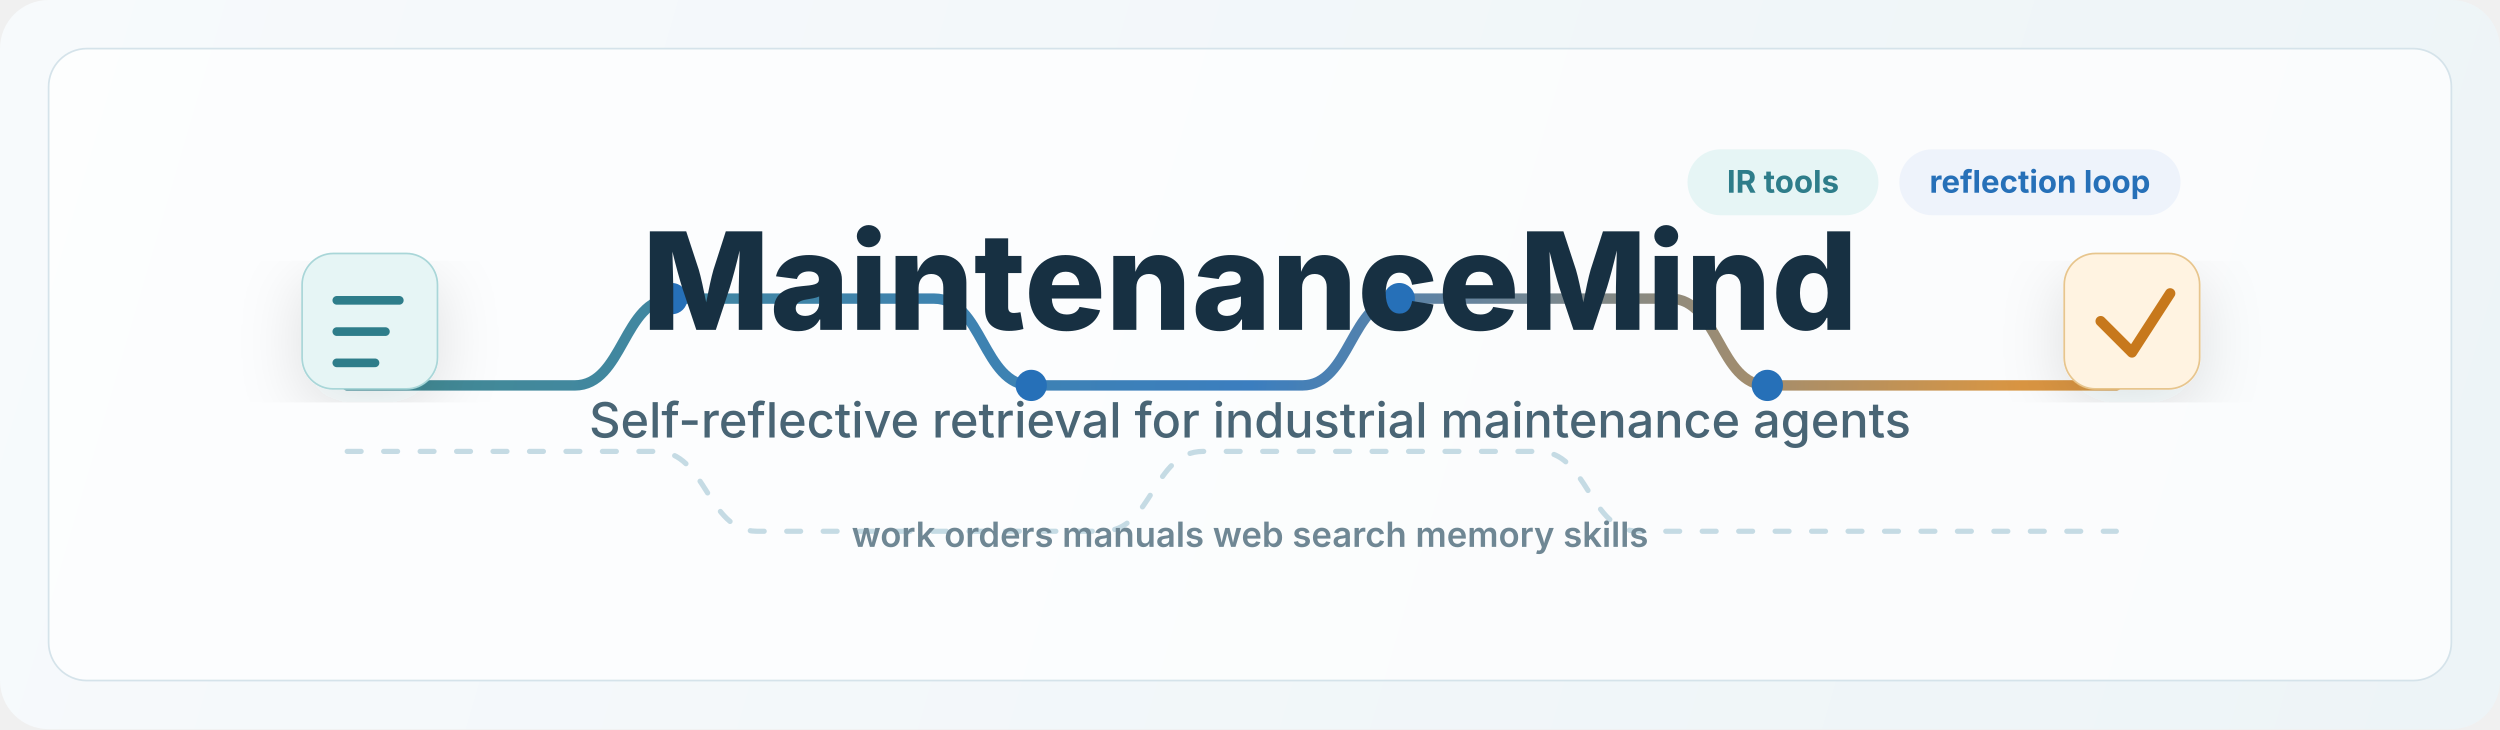
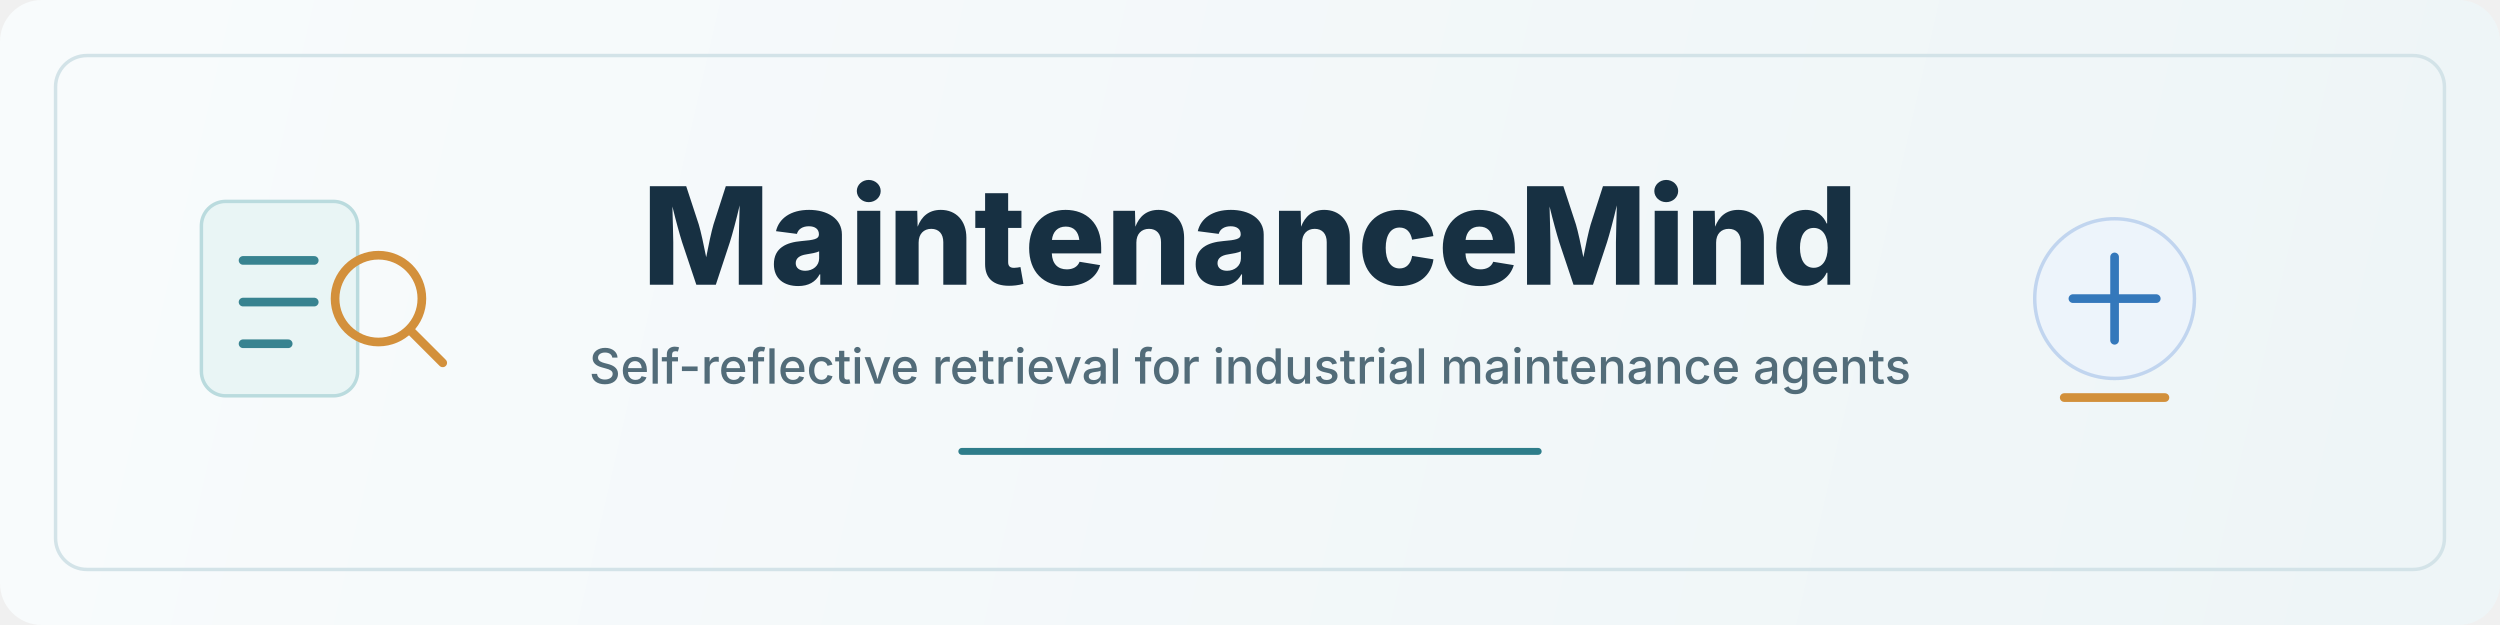
- <svg xmlns="http://www.w3.org/2000/svg" width="1440" height="420" viewBox="0 0 1440 420" fill="none">
+ <svg xmlns="http://www.w3.org/2000/svg" width="1440" height="360" viewBox="0 0 1440 360" fill="none">
  <defs>
-     <linearGradient id="panel" x1="0" y1="0" x2="1440" y2="420" gradientUnits="userSpaceOnUse">
-       <stop stop-color="#F7FAFC" />
-       <stop offset="1" stop-color="#EDF4F7" />
+     <linearGradient id="background" x1="58" y1="26" x2="1392" y2="332" gradientUnits="userSpaceOnUse">
+       <stop stop-color="#F8FBFC" />
+       <stop offset="1" stop-color="#EEF5F7" />
    </linearGradient>
-     <linearGradient id="line" x1="246" y1="168" x2="1160" y2="264" gradientUnits="userSpaceOnUse">
-       <stop stop-color="#2E7D8A" />
-       <stop offset="0.52" stop-color="#2670B8" />
-       <stop offset="1" stop-color="#D68A2D" />
-     </linearGradient>
-     <filter id="shadow" x="-10%" y="-10%" width="120%" height="120%">
-       <feDropShadow dx="0" dy="12" stdDeviation="18" flood-color="#173042" flood-opacity="0.12" />
-     </filter>
  </defs>
-   <rect width="1440" height="420" rx="28" fill="url(#panel)" />
-   <rect x="28" y="28" width="1384" height="364" rx="22" fill="white" fill-opacity="0.72" stroke="#D5E3EA" />
-   <g opacity="0.9">
-     <path d="M200 222H331C359 222 359 172 387 172H538C566 172 566 222 594 222H750C778 222 778 172 806 172H962C990 172 990 222 1018 222H1219" stroke="url(#line)" stroke-width="6" stroke-linecap="round" />
-     <path d="M200 260H378C407 260 407 306 436 306H635C664 306 664 260 693 260H886C915 260 915 306 944 306H1219" stroke="#BFD7E1" stroke-width="3" stroke-linecap="round" stroke-dasharray="8 13" />
+   <rect width="1440" height="360" rx="24" fill="url(#background)" />
+   <rect x="32" y="32" width="1376" height="296" rx="18" stroke="#D3E3E8" stroke-width="2" />
+   <g opacity="0.95">
+     <rect x="116" y="116" width="90" height="112" rx="14" fill="#E8F4F5" stroke="#B7D9DC" stroke-width="2" />
+     <path d="M140 150H181M140 174H181M140 198H166" stroke="#2E7D8A" stroke-width="5" stroke-linecap="round" />
+     <circle cx="218" cy="172" r="25" stroke="#D18A31" stroke-width="5" />
+     <path d="M236 190L255 209" stroke="#D18A31" stroke-width="5" stroke-linecap="round" />
  </g>
-   <g filter="url(#shadow)">
-     <rect x="174" y="146" width="78" height="78" rx="18" fill="#E6F5F5" stroke="#A9D6D8" />
-     <path d="M194 173H230M194 191H222M194 209H216" stroke="#2E7D8A" stroke-width="5" stroke-linecap="round" />
-     <rect x="1189" y="146" width="78" height="78" rx="18" fill="#FFF3E1" stroke="#E7C58D" />
-     <path d="M1210 185L1228 203L1250 169" stroke="#C7781B" stroke-width="6" stroke-linecap="round" stroke-linejoin="round" />
+   <g opacity="0.95">
+     <circle cx="1218" cy="172" r="46" fill="#EDF3FB" stroke="#BFD3EE" stroke-width="2" />
+     <path d="M1194 172H1242M1218 148V196" stroke="#2B71B8" stroke-width="5" stroke-linecap="round" />
+     <path d="M1189 229H1247" stroke="#D18A31" stroke-width="5" stroke-linecap="round" />
  </g>
-   <g fill="#2670B8">
-     <circle cx="387" cy="172" r="9" />
-     <circle cx="594" cy="222" r="9" />
-     <circle cx="806" cy="172" r="9" />
-     <circle cx="1018" cy="222" r="9" />
-   </g>
-   <g>
-     <rect x="972" y="86" width="110" height="38" rx="19" fill="#E6F5F5" />
-     <text x="1027" y="111" text-anchor="middle" fill="#2E7D8A" font-family="Inter, Arial, sans-serif" font-size="18" font-weight="700" letter-spacing="0">IR tools</text>
-     <rect x="1094" y="86" width="162" height="38" rx="19" fill="#EEF3FB" />
-     <text x="1175" y="111" text-anchor="middle" fill="#2670B8" font-family="Inter, Arial, sans-serif" font-size="18" font-weight="700" letter-spacing="0">reflection loop</text>
-   </g>
-   <text x="720" y="190" text-anchor="middle" fill="#173042" font-family="Inter, Arial, sans-serif" font-size="78" font-weight="800" letter-spacing="0">MaintenanceMind</text>
-   <text x="720" y="252" text-anchor="middle" fill="#496575" font-family="Inter, Arial, sans-serif" font-size="28" font-weight="500" letter-spacing="0">Self-reflective retrieval for industrial maintenance agents</text>
-   <text x="720" y="315" text-anchor="middle" fill="#6F8794" font-family="Inter, Arial, sans-serif" font-size="20" font-weight="600" letter-spacing="0">work orders   manuals   web search   memory   skills</text>
+   <text x="720" y="164" text-anchor="middle" fill="#173042" font-family="Inter, Arial, sans-serif" font-size="78" font-weight="800" letter-spacing="0">MaintenanceMind</text>
+   <text x="720" y="221" text-anchor="middle" fill="#526C79" font-family="Inter, Arial, sans-serif" font-size="28" font-weight="500" letter-spacing="0">Self-reflective retrieval for industrial maintenance agents</text>
+   <rect x="552" y="258" width="336" height="4" rx="2" fill="#2E7D8A" />
</svg>
